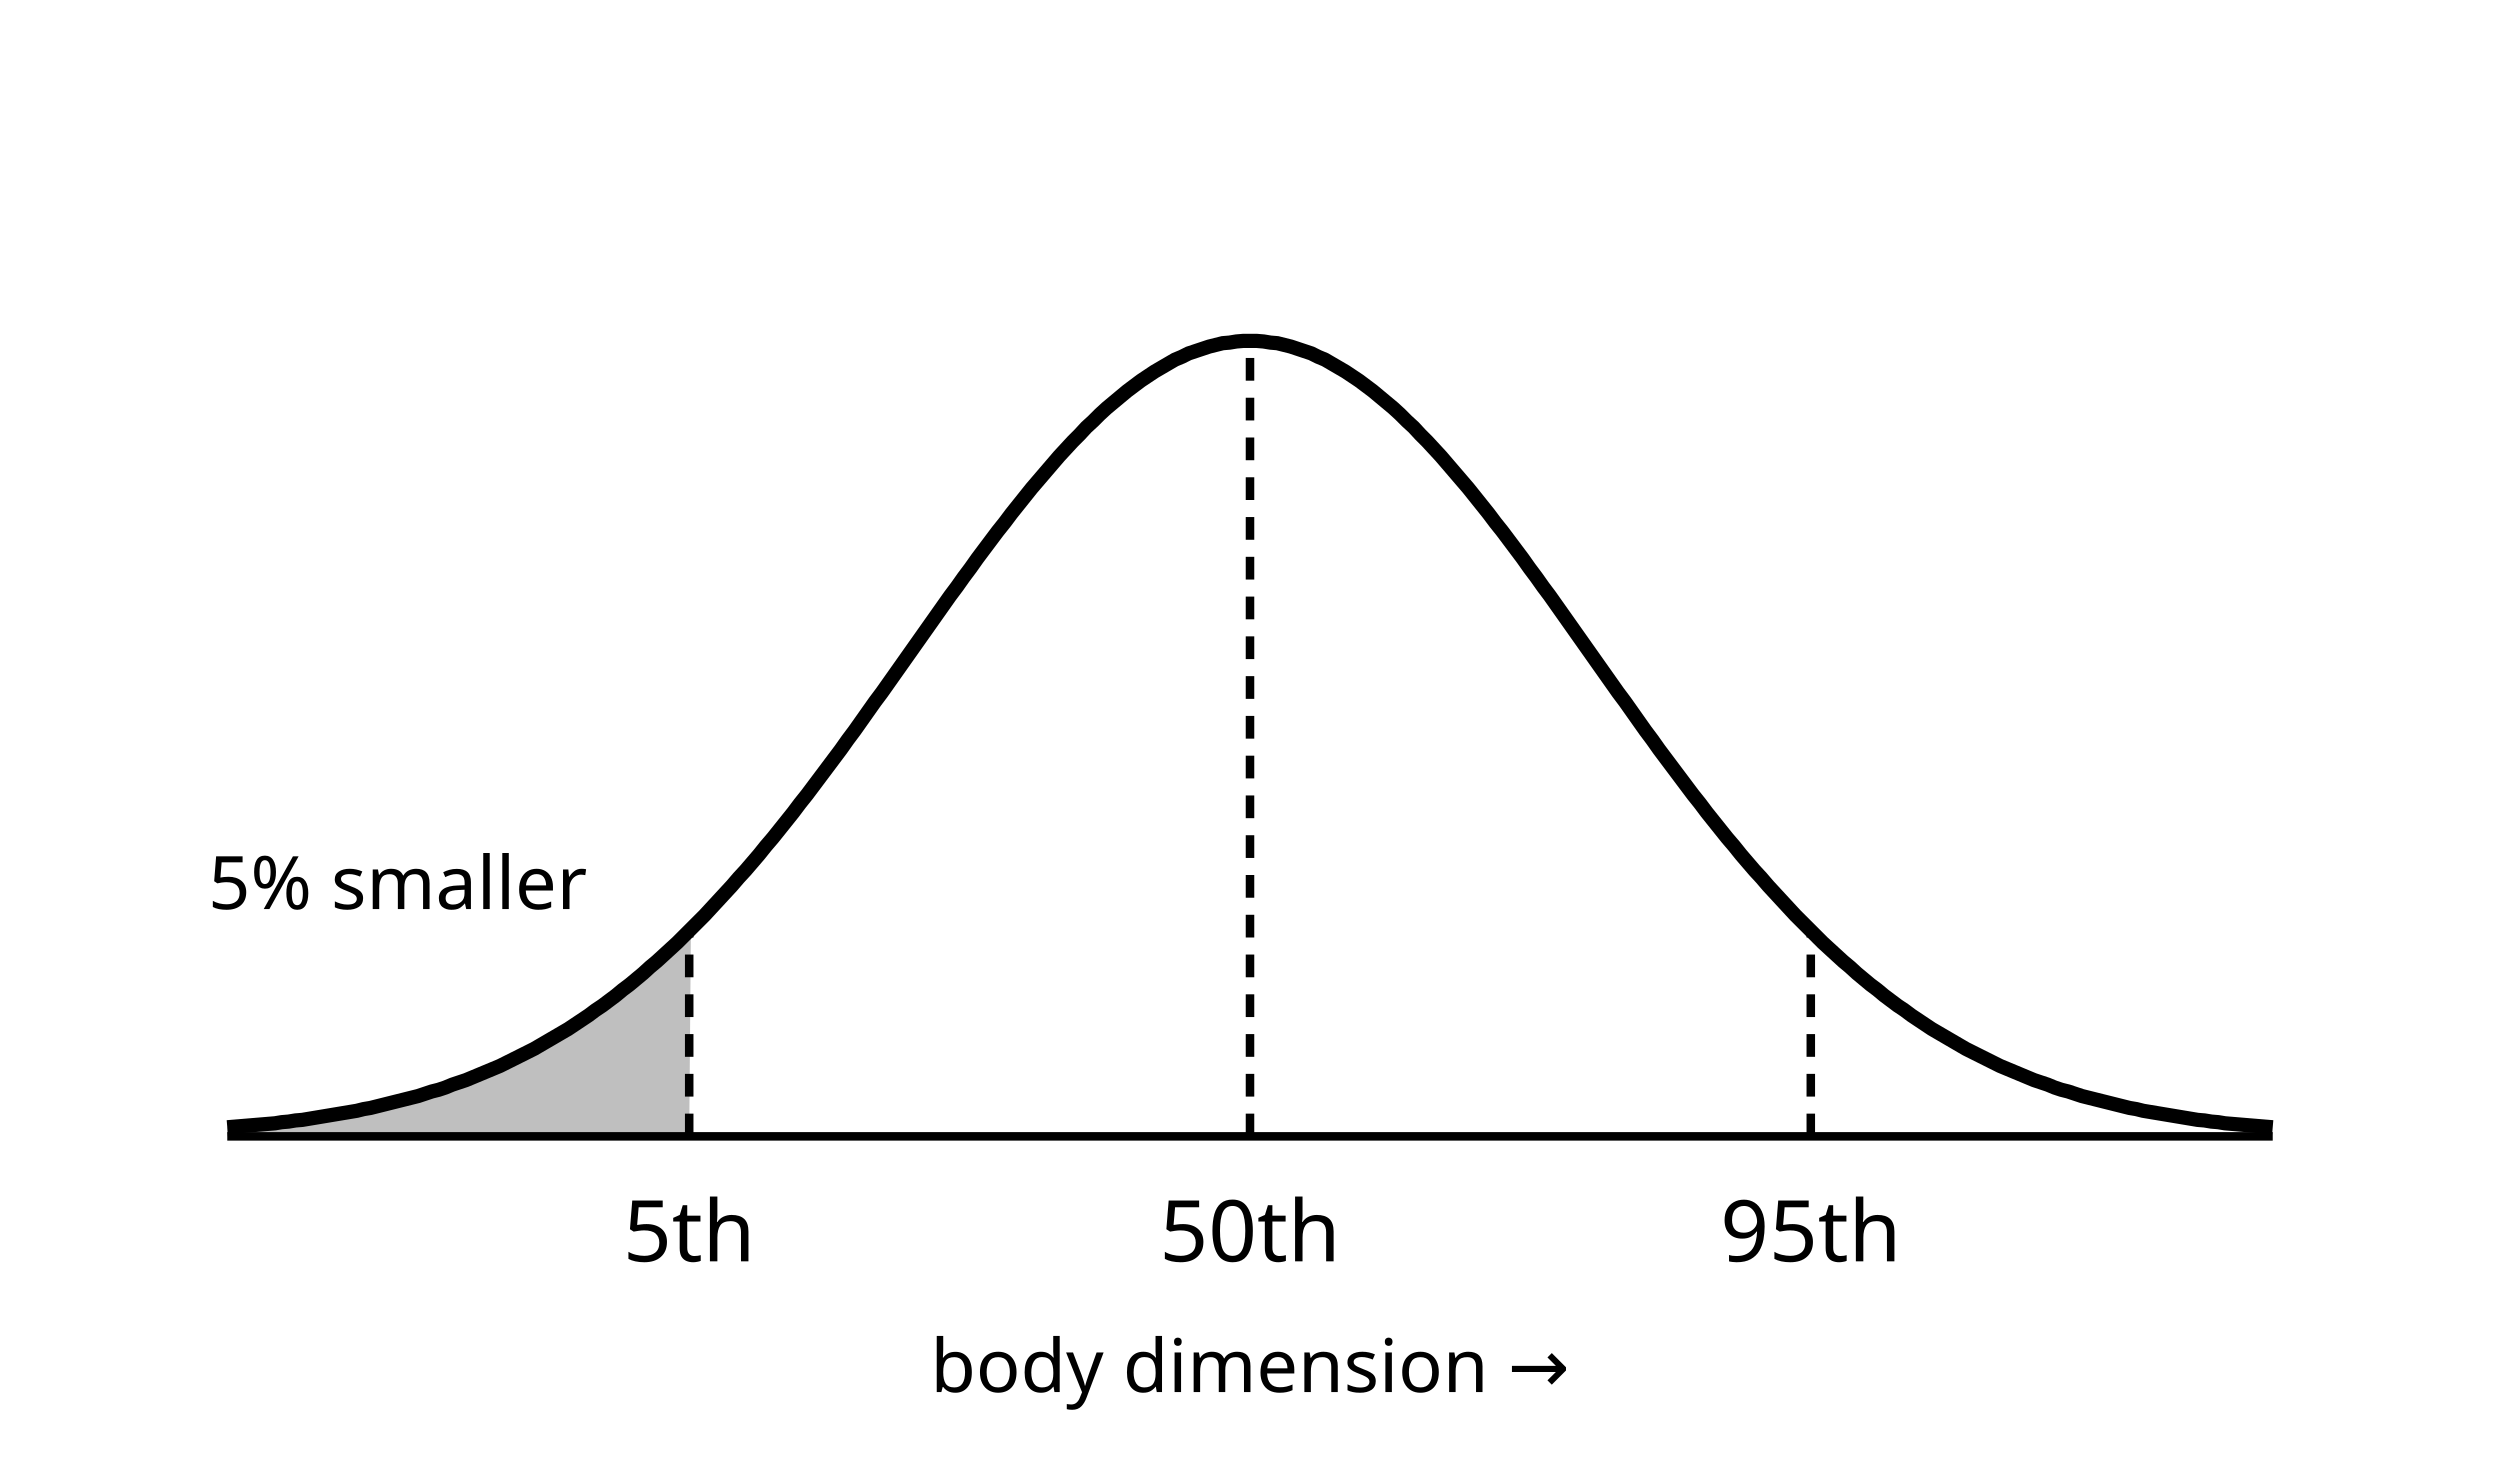
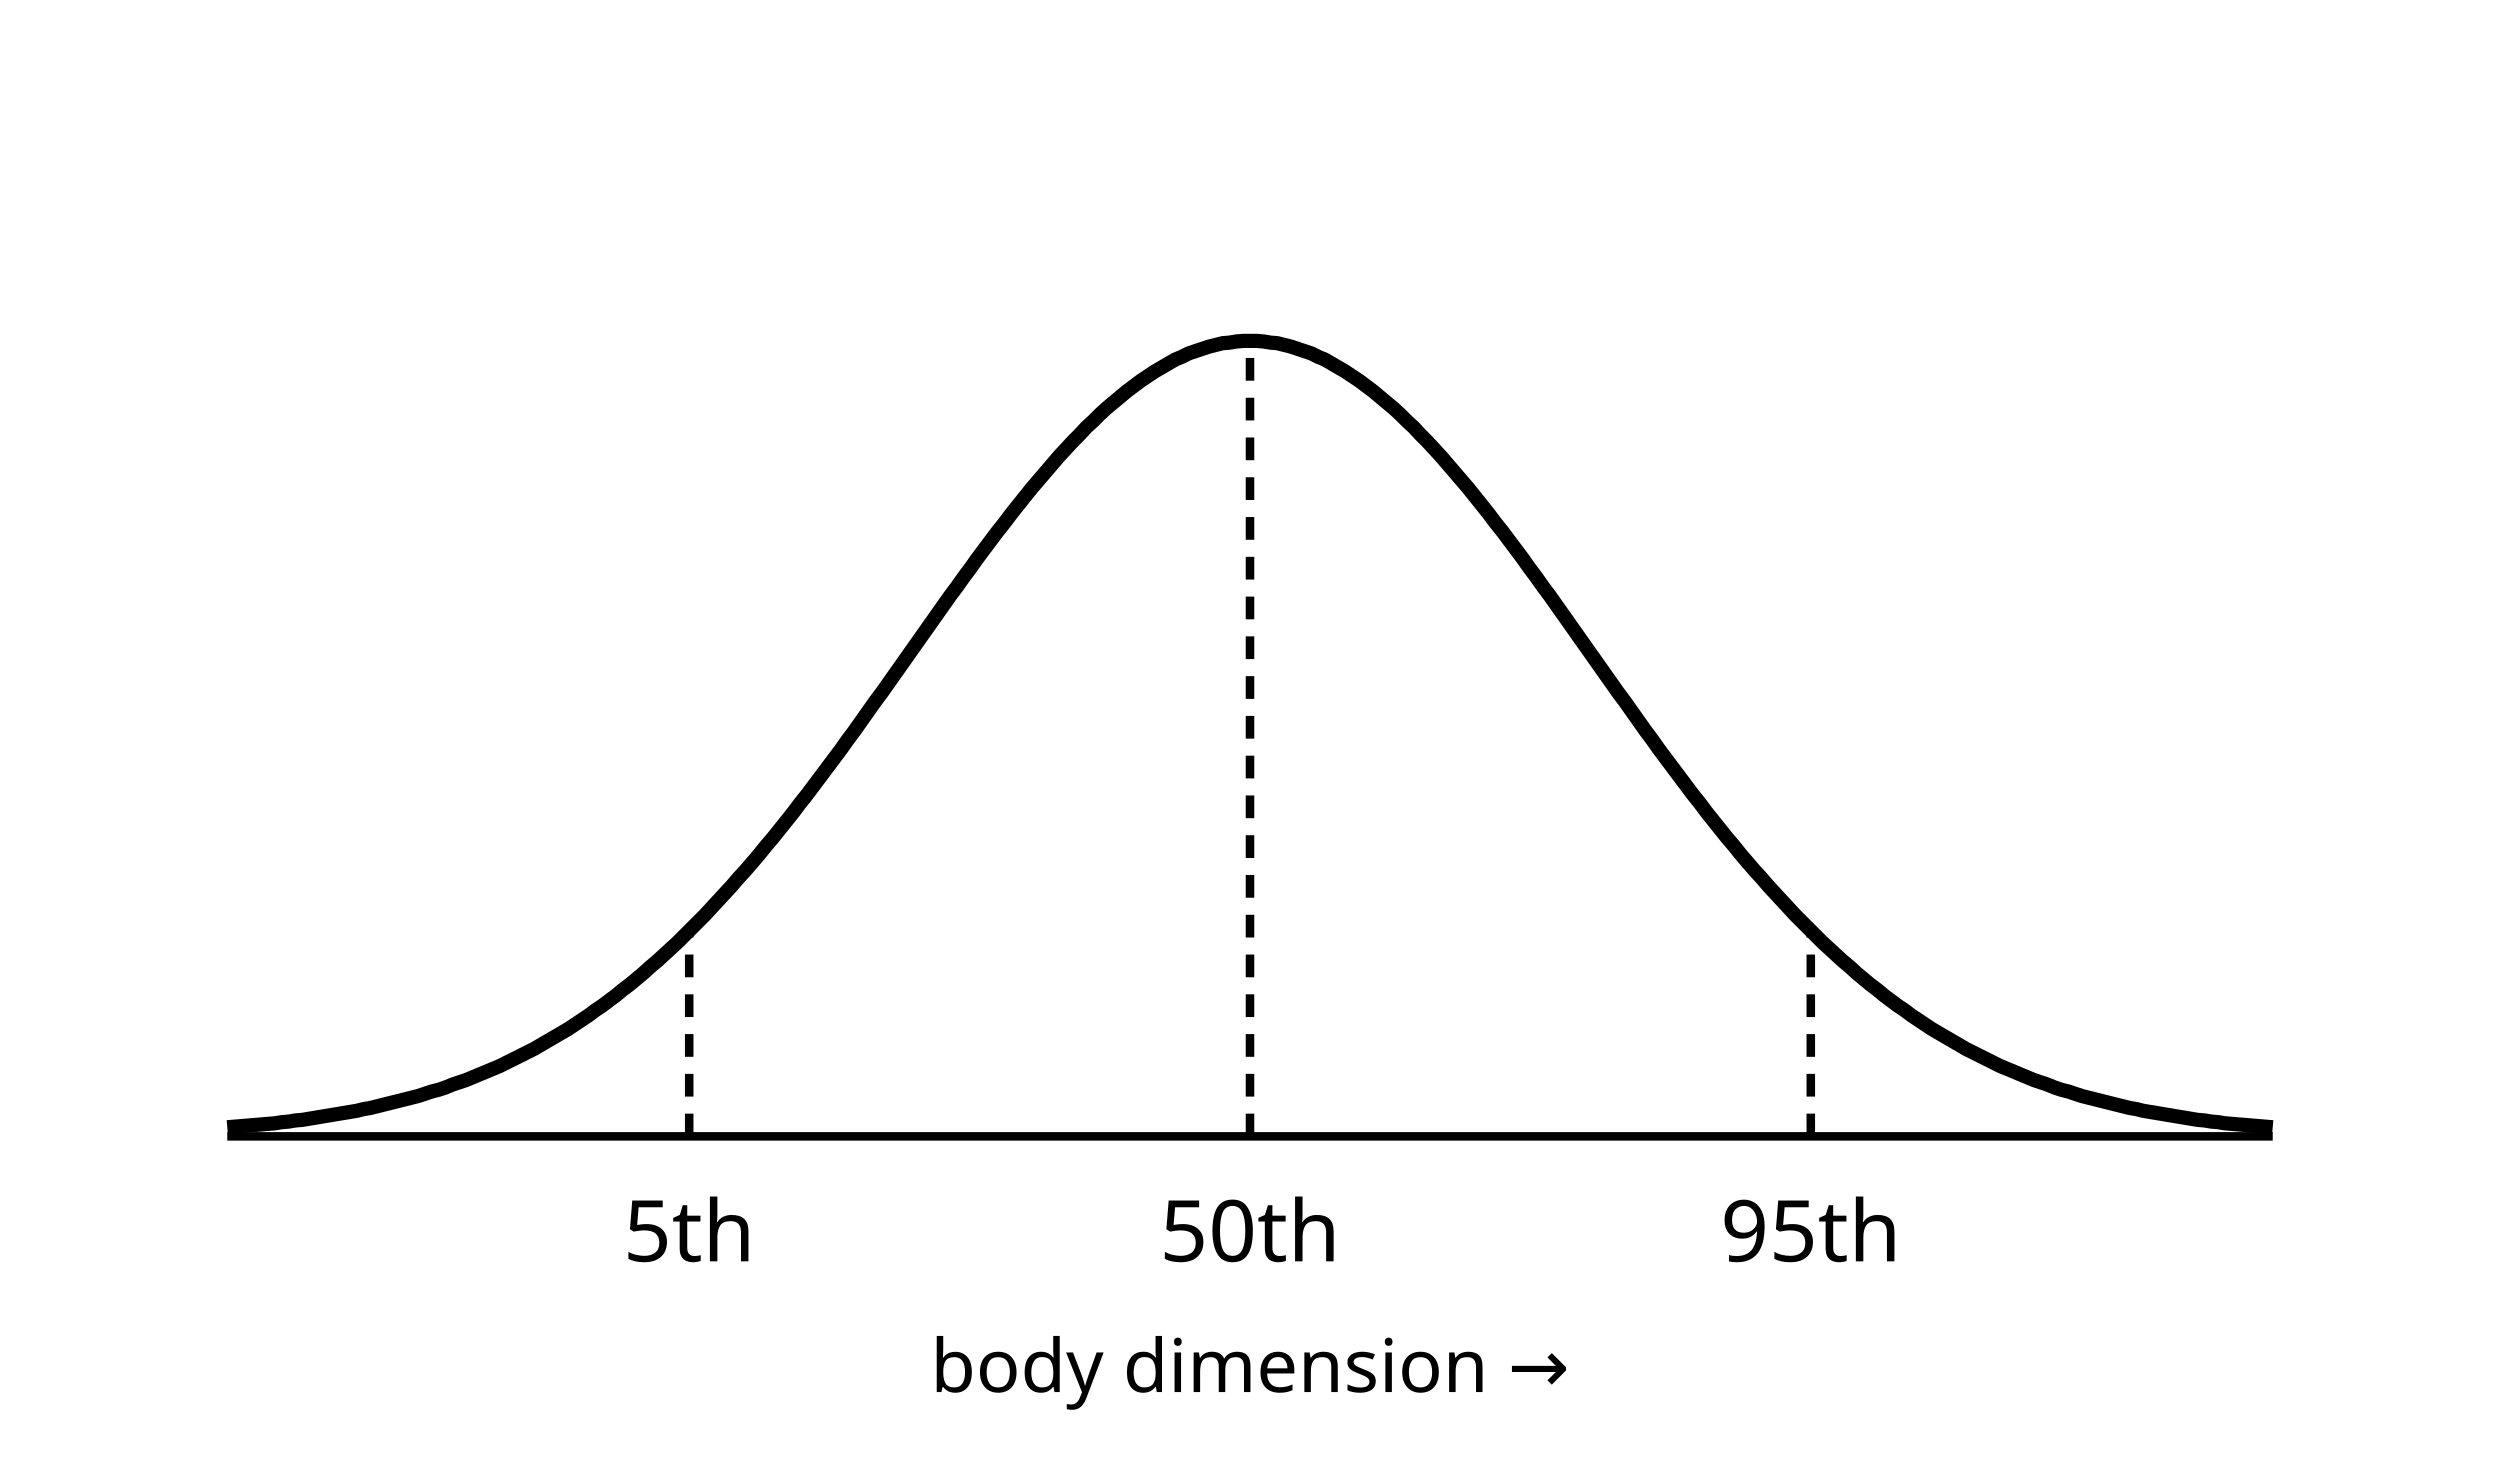
<svg xmlns="http://www.w3.org/2000/svg" viewBox="0 0 440 260" fill="none" stroke="none">
  <path d="M40.0,198.4 L41.2,198.3 L42.4,198.2 L43.6,198.1 L44.8,198.0 L46.0,197.9 L47.2,197.8 L48.4,197.7 L49.6,197.5 L50.8,197.4 L52.0,197.2 L53.2,197.1 L54.4,196.9 L55.6,196.7 L56.8,196.5 L58.0,196.3 L59.2,196.1 L60.4,195.9 L61.6,195.7 L62.8,195.5 L64.0,195.2 L65.2,195.0 L66.4,194.7 L67.6,194.4 L68.8,194.1 L70.0,193.8 L71.2,193.5 L72.4,193.2 L73.6,192.9 L74.8,192.5 L76.0,192.1 L77.2,191.8 L78.4,191.4 L79.6,190.9 L80.8,190.5 L82.0,190.1 L83.2,189.6 L84.4,189.1 L85.6,188.6 L86.8,188.1 L88.0,187.6 L89.2,187.0 L90.4,186.4 L91.6,185.8 L92.8,185.2 L94.0,184.6 L95.2,183.9 L96.4,183.2 L97.6,182.5 L98.8,181.8 L100.0,181.1 L101.2,180.3 L102.4,179.5 L103.6,178.7 L104.8,177.8 L106.0,177.0 L107.2,176.1 L108.4,175.2 L109.6,174.2 L110.8,173.3 L112.0,172.3 L113.2,171.3 L114.4,170.2 L115.6,169.2 L116.8,168.1 L118.0,167.0 L119.2,165.9 L120.4,164.7 L121.6,163.5 L122.8,162.3 L124.0,161.1 L125.2,159.8 L126.4,158.5 L127.6,157.2 L128.8,155.9 L130.0,154.5 L131.2,153.2 L132.4,151.8 L133.6,150.4 L134.8,148.9 L136.0,147.5 L137.2,146.0 L138.4,144.5 L139.6,143.0 L140.8,141.4 L142.0,139.9 L143.2,138.3 L144.4,136.7 L145.6,135.1 L146.8,133.5 L148.0,131.9 L149.2,130.2 L150.4,128.6 L151.6,126.9 L152.8,125.2 L154.0,123.5 L155.2,121.9 L156.4,120.2 L157.6,118.5 L158.8,116.8 L160.0,115.1 L161.2,113.4 L162.4,111.7 L163.6,110.0 L164.8,108.3 L166.0,106.6 L167.2,104.9 L168.4,103.3 L169.6,101.6 L170.8,100.0 L172.0,98.3 L173.2,96.7 L174.4,95.1 L175.6,93.5 L176.8,92.0 L178.0,90.4 L179.2,88.9 L180.4,87.4 L181.6,85.9 L182.8,84.5 L184.0,83.1 L185.2,81.7 L186.4,80.3 L187.6,79.0 L188.8,77.7 L190.0,76.5 L191.2,75.2 L192.4,74.1 L193.6,72.9 L194.8,71.8 L196.0,70.8 L197.2,69.8 L198.4,68.8 L199.6,67.9 L200.8,67.0 L202.0,66.2 L203.2,65.4 L204.4,64.7 L205.6,64.0 L206.8,63.3 L208.0,62.8 L209.2,62.2 L210.4,61.8 L211.6,61.4 L212.8,61.0 L214.0,60.7 L215.2,60.4 L216.4,60.3 L217.6,60.1 L218.8,60.0 L220.0,60.0 L221.2,60.0 L222.4,60.1 L223.6,60.3 L224.8,60.4 L226.0,60.7 L227.2,61.0 L228.4,61.4 L229.6,61.8 L230.8,62.2 L232.0,62.8 L233.2,63.3 L234.4,64.0 L235.6,64.7 L236.8,65.4 L238.0,66.2 L239.2,67.0 L240.4,67.9 L241.6,68.8 L242.8,69.8 L244.0,70.8 L245.2,71.8 L246.4,72.9 L247.6,74.1 L248.8,75.2 L250.0,76.5 L251.2,77.7 L252.4,79.0 L253.6,80.3 L254.8,81.7 L256.0,83.1 L257.2,84.5 L258.4,85.9 L259.6,87.4 L260.8,88.9 L262.0,90.4 L263.2,92.0 L264.4,93.5 L265.6,95.1 L266.8,96.7 L268.0,98.3 L269.2,100.0 L270.4,101.6 L271.6,103.3 L272.8,104.9 L274.0,106.6 L275.2,108.3 L276.4,110.0 L277.6,111.7 L278.8,113.4 L280.0,115.1 L281.2,116.8 L282.4,118.5 L283.6,120.2 L284.8,121.9 L286.0,123.5 L287.2,125.2 L288.4,126.9 L289.6,128.6 L290.8,130.2 L292.0,131.9 L293.2,133.5 L294.4,135.1 L295.6,136.7 L296.8,138.3 L298.0,139.9 L299.2,141.4 L300.4,143.0 L301.6,144.5 L302.8,146.0 L304.0,147.5 L305.2,148.9 L306.4,150.4 L307.6,151.8 L308.8,153.2 L310.0,154.5 L311.2,155.9 L312.4,157.2 L313.6,158.5 L314.8,159.8 L316.0,161.1 L317.2,162.3 L318.4,163.5 L319.6,164.7 L320.8,165.9 L322.0,167.0 L323.2,168.1 L324.4,169.2 L325.6,170.2 L326.8,171.3 L328.0,172.3 L329.2,173.3 L330.4,174.2 L331.6,175.2 L332.8,176.1 L334.0,177.0 L335.2,177.8 L336.4,178.7 L337.6,179.5 L338.8,180.3 L340.0,181.1 L341.2,181.8 L342.4,182.5 L343.6,183.2 L344.8,183.9 L346.0,184.6 L347.2,185.2 L348.4,185.8 L349.6,186.4 L350.8,187.0 L352.0,187.6 L353.2,188.1 L354.4,188.6 L355.6,189.1 L356.8,189.6 L358.0,190.1 L359.2,190.5 L360.4,190.9 L361.6,191.4 L362.8,191.8 L364.0,192.1 L365.2,192.5 L366.4,192.9 L367.6,193.2 L368.8,193.5 L370.0,193.8 L371.2,194.1 L372.4,194.4 L373.6,194.7 L374.8,195.0 L376.0,195.2 L377.2,195.5 L378.4,195.7 L379.6,195.9 L380.8,196.1 L382.0,196.3 L383.2,196.5 L384.4,196.7 L385.6,196.9 L386.8,197.1 L388.0,197.2 L389.2,197.4 L390.4,197.5 L391.6,197.7 L392.8,197.8 L394.0,197.9 L395.2,198.0 L396.4,198.1 L397.6,198.2 L398.8,198.3 L400.0,198.4" stroke="currentColor" stroke-width="2.5" />
  <path d="M40,200 L400,200" stroke="currentColor" stroke-width="1.5" />
  <path d="M121.3,200 L121.3,163.8" stroke="currentColor" stroke-width="1.5" stroke-dasharray="4 3" />
  <text x="121.3" y="222" font-size="15" text-anchor="middle" font-family="sans-serif" fill="currentColor">5th</text>
  <path d="M220.0,200 L220.0,60.0" stroke="currentColor" stroke-width="1.5" stroke-dasharray="4 3" />
  <text x="220.0" y="222" font-size="15" text-anchor="middle" font-family="sans-serif" fill="currentColor">50th</text>
  <path d="M318.7,200 L318.7,163.8" stroke="currentColor" stroke-width="1.5" stroke-dasharray="4 3" />
  <text x="318.7" y="222" font-size="15" text-anchor="middle" font-family="sans-serif" fill="currentColor">95th</text>
-   <path d="M40,200 L40.0,198.4 L41.2,198.3 L42.4,198.2 L43.6,198.1 L44.8,198.0 L46.0,197.9 L47.2,197.8 L48.4,197.7 L49.6,197.5 L50.8,197.4 L52.0,197.2 L53.2,197.1 L54.4,196.9 L55.6,196.7 L56.8,196.5 L58.0,196.3 L59.2,196.1 L60.4,195.9 L61.6,195.7 L62.8,195.5 L64.0,195.2 L65.2,195.0 L66.4,194.7 L67.6,194.4 L68.8,194.1 L70.0,193.8 L71.2,193.5 L72.4,193.2 L73.6,192.9 L74.8,192.5 L76.0,192.1 L77.2,191.8 L78.4,191.4 L79.6,190.9 L80.8,190.5 L82.0,190.1 L83.2,189.6 L84.4,189.1 L85.6,188.6 L86.8,188.1 L88.0,187.6 L89.2,187.0 L90.4,186.4 L91.6,185.8 L92.8,185.2 L94.0,184.6 L95.2,183.9 L96.4,183.2 L97.6,182.5 L98.8,181.8 L100.0,181.1 L101.2,180.3 L102.4,179.5 L103.6,178.7 L104.8,177.8 L106.0,177.0 L107.2,176.1 L108.4,175.2 L109.6,174.2 L110.8,173.3 L112.0,172.3 L113.2,171.3 L114.4,170.2 L115.6,169.2 L116.8,168.1 L118.0,167.0 L119.2,165.9 L120.4,164.7 L121.6,163.5 L121.3,200 Z" fill="currentColor" opacity="0.25" />
-   <text x="70" y="160" font-size="13" text-anchor="middle" font-family="sans-serif" fill="currentColor">5% smaller</text>
  <text x="220" y="245" font-size="13" text-anchor="middle" font-family="sans-serif" fill="currentColor">body dimension →</text>
</svg>
